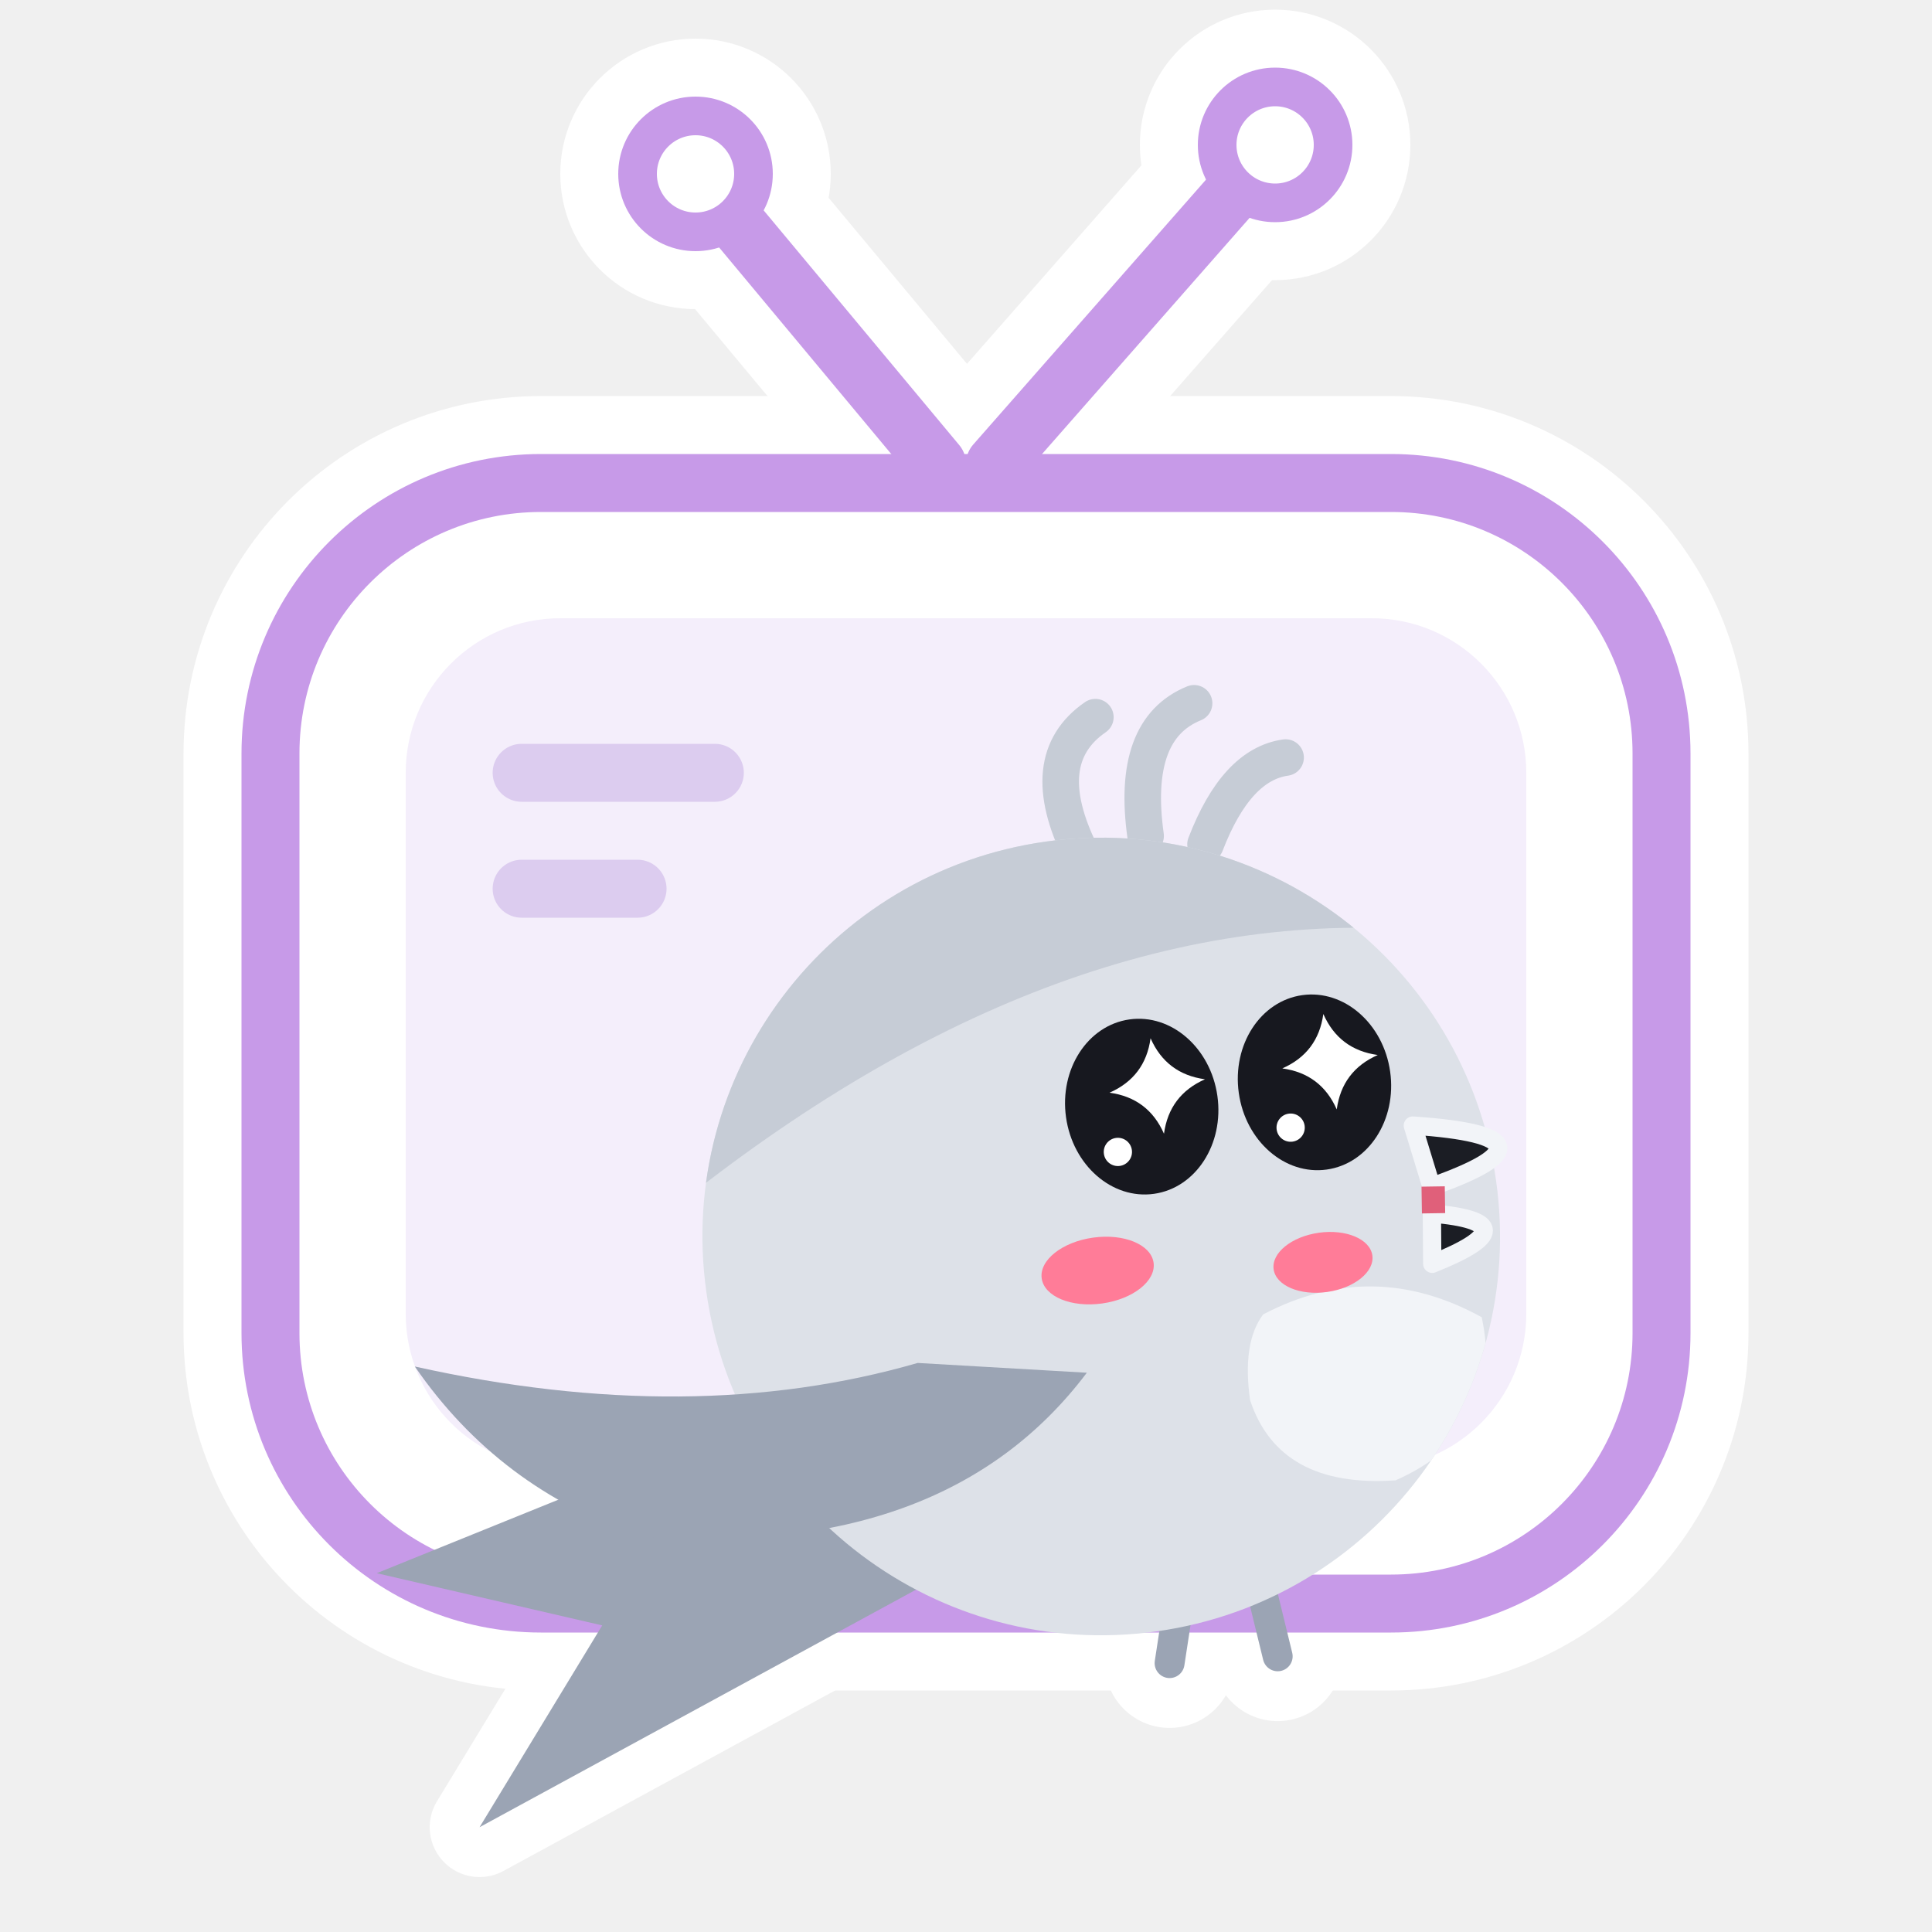
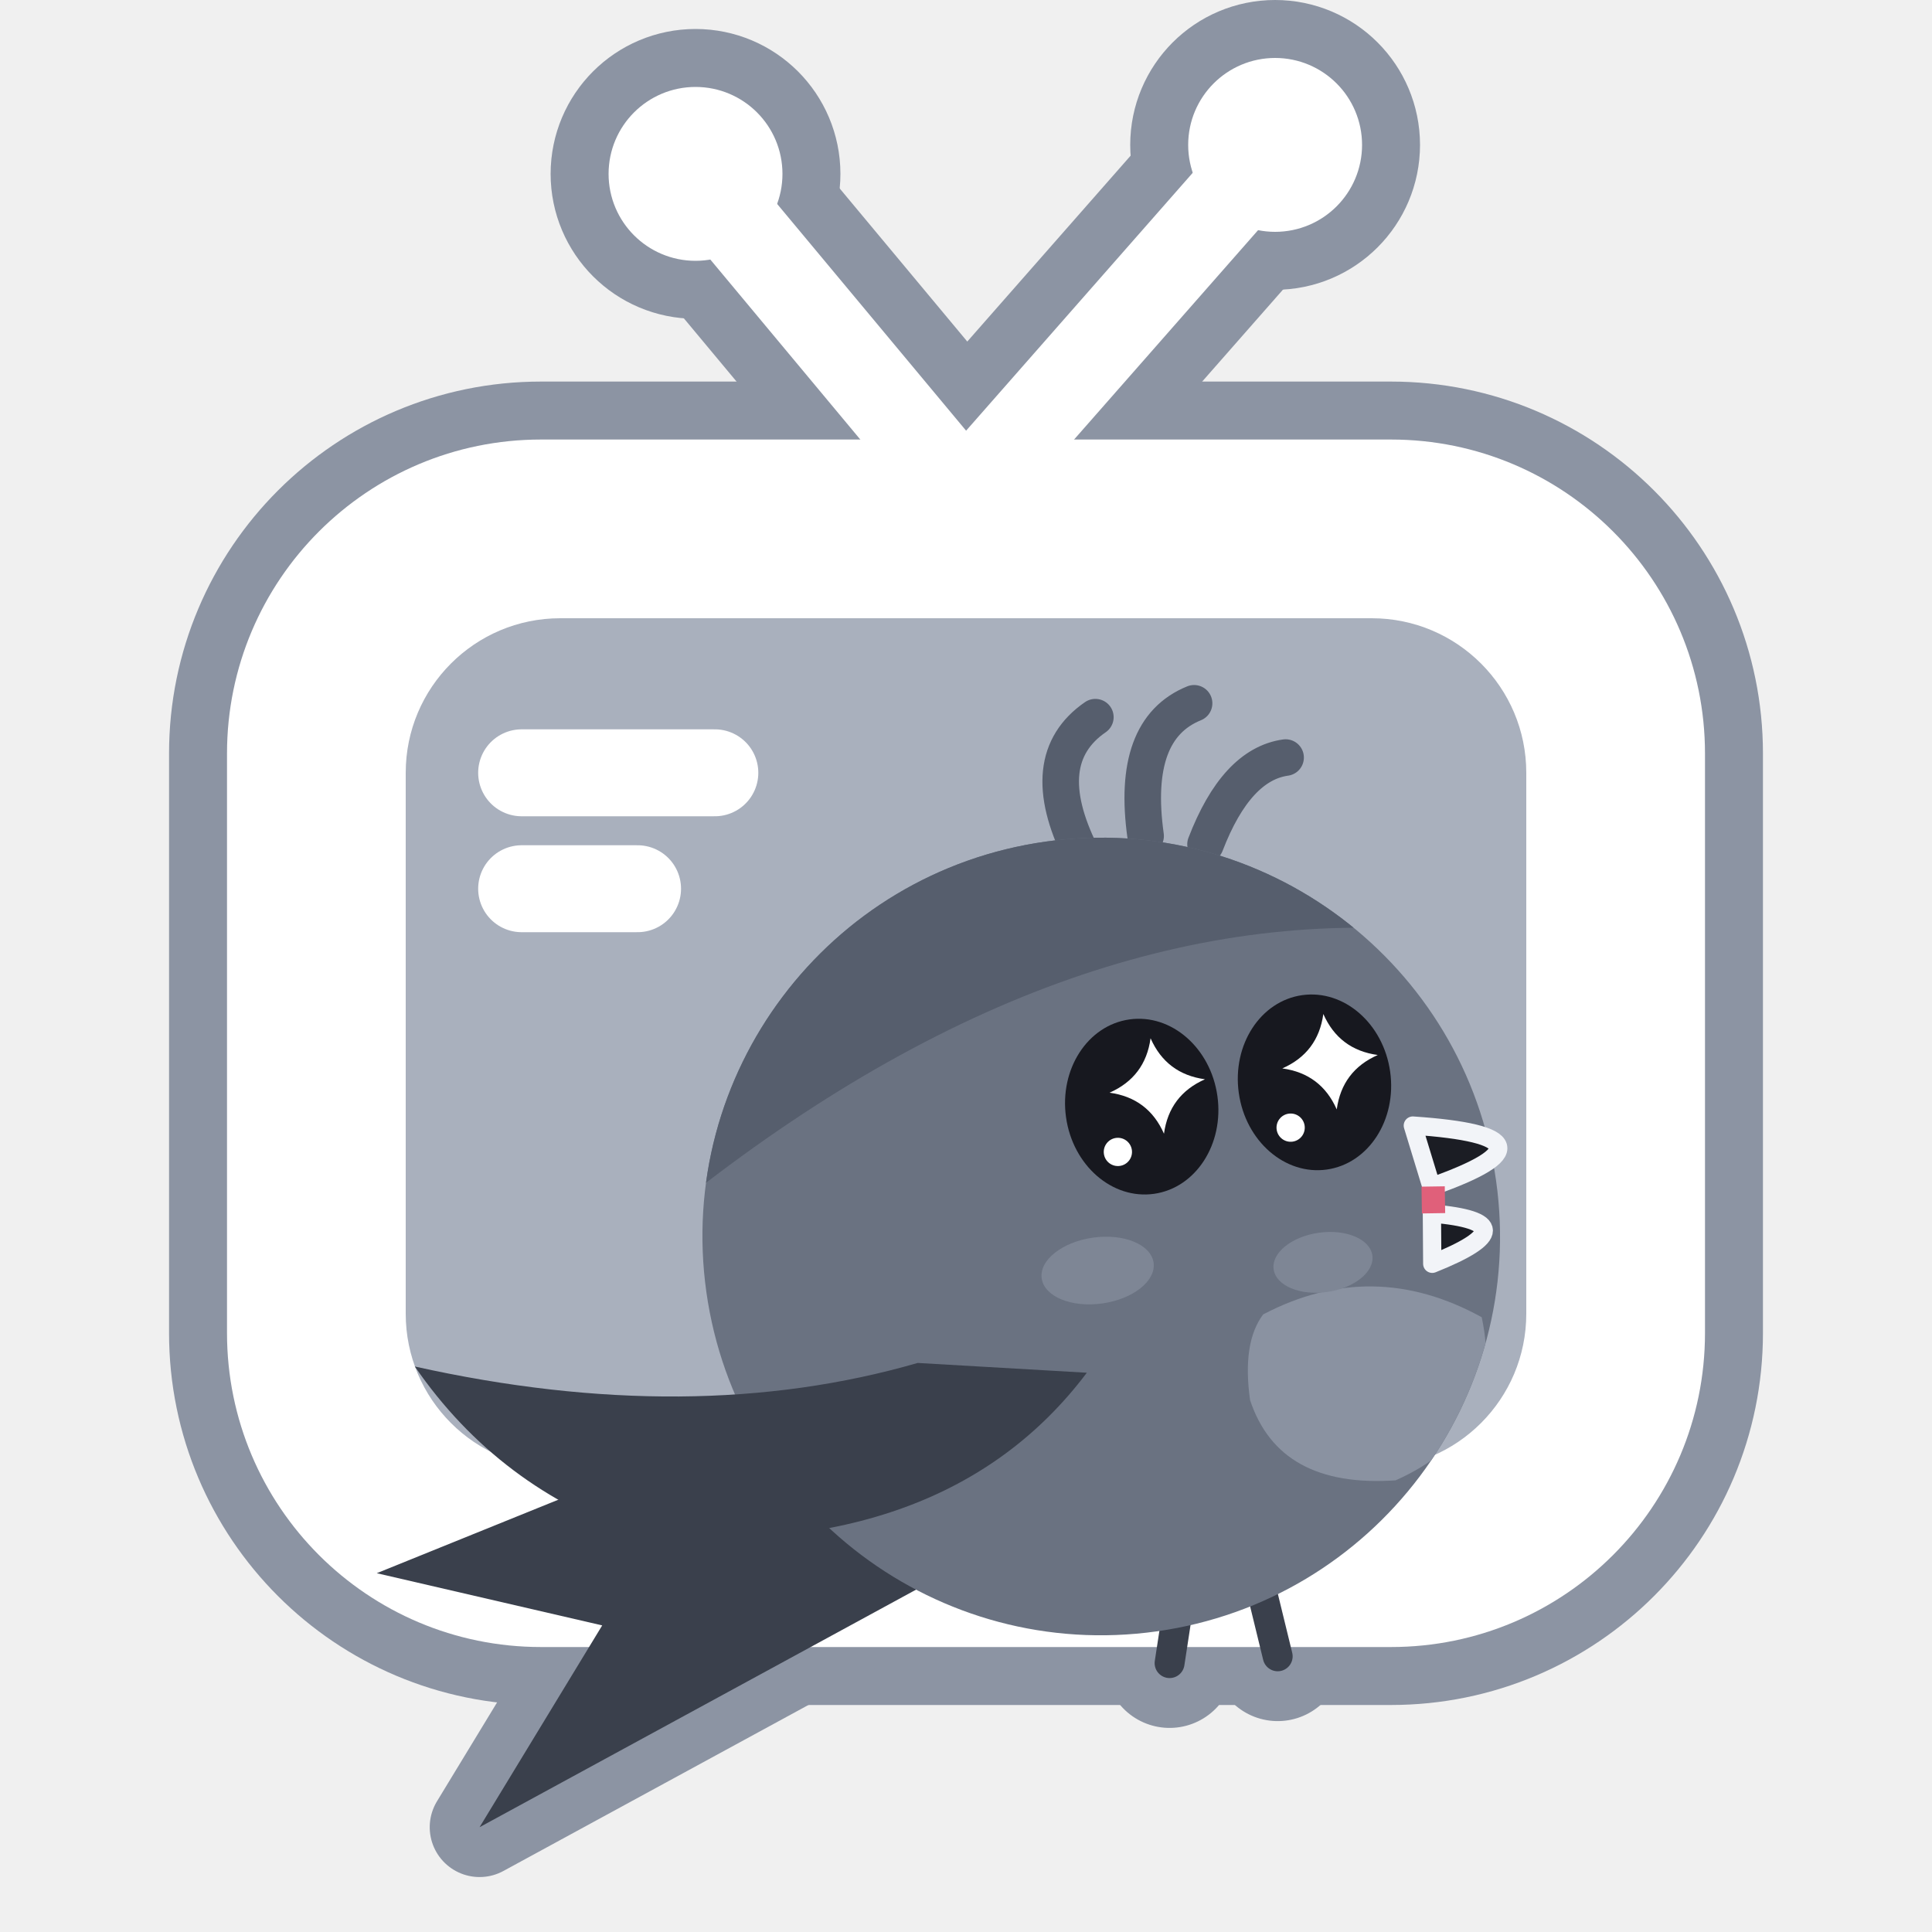
<svg xmlns="http://www.w3.org/2000/svg" viewBox="0 0 100 100" width="1024" height="1024">
  <g>
-     <path d="M48.5 24 L36 9 M51.5 24 L66 7.5" stroke="#FFFFFF" stroke-width="9" stroke-linecap="round" />
-     <circle cx="36" cy="9" r="3" fill="#FFFFFF" stroke="#FFFFFF" stroke-width="8" />
-     <circle cx="66" cy="7.5" r="3" fill="#FFFFFF" stroke="#FFFFFF" stroke-width="8" />
-     <rect x="14" y="25" width="72" height="58" rx="14" fill="#FFFFFF" stroke="#FFFFFF" stroke-width="9" />
-     <rect x="21" y="32" width="58" height="44" rx="8" fill="#FFFFFF" stroke="#FFFFFF" stroke-width="6" stroke-linejoin="round" />
-     <path d="M27 40 L37 40 M27 46 L33 46" stroke="#FFFFFF" stroke-width="9" stroke-linecap="round" />
+     <path d="M48.5 24 L36 9 M51.5 24 L66 7.5" stroke="#8C94A3" stroke-width="10.5" stroke-linecap="round" />
+     <circle cx="36" cy="9" r="3" fill="#8C94A3" stroke="#8C94A3" stroke-width="9" />
+     <circle cx="66" cy="7.5" r="3" fill="#8C94A3" stroke="#8C94A3" stroke-width="9" />
+     <rect x="14" y="25" width="72" height="58" rx="14" fill="#8C94A3" stroke="#8C94A3" stroke-width="10.5" />
+     <rect x="21" y="32" width="58" height="44" rx="8" fill="#8C94A3" stroke="#8C94A3" stroke-width="6" stroke-linejoin="round" />
+     <path d="M27 40 L37 40 M27 46 L33 46" stroke="#8C94A3" stroke-width="10.5" stroke-linecap="round" />
    <g transform="translate(57 64) rotate(-8) scale(0.86)">
      <defs>
        <clipPath id="wmm">
-           <circle r="24" stroke="#FFFFFF" stroke-width="6" stroke-linejoin="round" />
+           <circle r="24" stroke="#8C94A3" stroke-width="6" stroke-linejoin="round" />
        </clipPath>
      </defs>
-       <path d="M-14 6 L-46 14 L-33 19 L-42 30 L-10 18 Z" fill="#FFFFFF" stroke="#FFFFFF" stroke-width="6" stroke-linejoin="round" />
-       <path d="M2 21 l-1.5 5 M6.5 21.5 l0.5 5" fill="none" stroke="#FFFFFF" stroke-width="7.8" stroke-linecap="round" />
-       <path d="M2 -23 Q0 -29 4 -31 M6 -23.5 Q6 -30 10 -31 M9.5 -22.5 Q12 -27 15 -27" fill="none" stroke="#FFFFFF" stroke-width="8.2" stroke-linecap="round" />
-       <circle r="24" fill="#FFFFFF" stroke="#FFFFFF" stroke-width="6" stroke-linejoin="round" />
+       <path d="M-14 6 L-46 14 L-33 19 L-42 30 L-10 18 Z" fill="#8C94A3" stroke="#8C94A3" stroke-width="6" stroke-linejoin="round" />
+       <path d="M2 21 l-1.5 5 M6.5 21.5 l0.5 5" fill="none" stroke="#8C94A3" stroke-width="7.8" stroke-linecap="round" />
+       <path d="M2 -23 Q0 -29 4 -31 M6 -23.5 Q6 -30 10 -31 M9.5 -22.5 Q12 -27 15 -27" fill="none" stroke="#8C94A3" stroke-width="8.2" stroke-linecap="round" />
+       <circle r="24" fill="#8C94A3" stroke="#8C94A3" stroke-width="6" stroke-linejoin="round" />
      <g clip-path="url(#wmm)">
-         <path d="M-24 -24 L24 -24 L24 -15 Q2 -21 -24 -6 Z" fill="#FFFFFF" stroke="#FFFFFF" stroke-width="6" stroke-linejoin="round" />
-         <path d="M-26 0 Q-23 15 -8 25 L-14 30 L-32 10 Z" fill="#FFFFFF" stroke="#FFFFFF" stroke-width="6" stroke-linejoin="round" />
-         <path d="M9 6 Q16 3.5 22 8 Q22.5 15 15.5 17 Q8.5 16.5 7.5 11 Q7.5 7.5 9 6 Z" fill="#FFFFFF" stroke="#FFFFFF" stroke-width="6" stroke-linejoin="round" />
+         <path d="M-24 -24 L24 -24 L24 -15 Q2 -21 -24 -6 Z" fill="#8C94A3" stroke="#8C94A3" stroke-width="6" stroke-linejoin="round" />
+         <path d="M-26 0 Q-23 15 -8 25 L-14 30 L-32 10 Z" fill="#8C94A3" stroke="#8C94A3" stroke-width="6" stroke-linejoin="round" />
+         <path d="M9 6 Q16 3.5 22 8 Q22.5 15 15.5 17 Q8.5 16.5 7.5 11 Q7.5 7.5 9 6 Z" fill="#8C94A3" stroke="#8C94A3" stroke-width="6" stroke-linejoin="round" />
      </g>
-       <path d="M-2 8 Q-12 18 -30 14 Q-38 10 -42 2 Q-26 8 -12 6 Z" fill="#FFFFFF" stroke="#FFFFFF" stroke-width="6" stroke-linejoin="round" />
-       <ellipse cx="3.5" cy="-7.4" rx="4.6" ry="5.3" fill="#FFFFFF" stroke="#FFFFFF" stroke-width="6" stroke-linejoin="round" />
-       <path d="M4.6 -11.4 Q5.24 -9.14 7.5 -8.5 Q5.24 -7.86 4.6 -5.6 Q3.96 -7.86 1.7 -8.5 Q3.96 -9.14 4.6 -11.4 Z" fill="#FFFFFF" stroke="#FFFFFF" stroke-width="6" stroke-linejoin="round" />
-       <circle cx="1.7" cy="-4.9" r="0.85" fill="#FFFFFF" stroke="#FFFFFF" stroke-width="6" stroke-linejoin="round" />
-       <ellipse cx="14" cy="-7.4" rx="4.6" ry="5.3" fill="#FFFFFF" stroke="#FFFFFF" stroke-width="6" stroke-linejoin="round" />
-       <path d="M15.1 -11.4 Q15.74 -9.14 18.0 -8.5 Q15.74 -7.86 15.1 -5.6 Q14.46 -7.86 12.2 -8.5 Q14.46 -9.14 15.1 -11.4 Z" fill="#FFFFFF" stroke="#FFFFFF" stroke-width="6" stroke-linejoin="round" />
-       <circle cx="12.2" cy="-4.9" r="0.85" fill="#FFFFFF" stroke="#FFFFFF" stroke-width="6" stroke-linejoin="round" />
-       <path d="M19.5 -4 Q29 -2 20.1 -0.2 Z" fill="#FFFFFF" stroke="#FFFFFF" stroke-width="7.1" stroke-linejoin="round" />
-       <path d="M19.9 1.4 Q26 2.8 19.5 4.4 Z" fill="#FFFFFF" stroke="#FFFFFF" stroke-width="7.1" stroke-linejoin="round" />
-       <path d="M20.2 -0.2 L20 1.4" stroke="#FFFFFF" stroke-width="7.4" />
-       <ellipse cx="-0.5" cy="2" rx="3.4" ry="2" fill="#FFFFFF" stroke="#FFFFFF" stroke-width="6" stroke-linejoin="round" />
-       <ellipse cx="13" cy="3.4" rx="3" ry="1.8" fill="#FFFFFF" stroke="#FFFFFF" stroke-width="6" stroke-linejoin="round" />
+       <path d="M-2 8 Q-12 18 -30 14 Q-38 10 -42 2 Q-26 8 -12 6 Z" fill="#8C94A3" stroke="#8C94A3" stroke-width="6" stroke-linejoin="round" />
+       <ellipse cx="3.5" cy="-7.4" rx="4.6" ry="5.3" fill="#8C94A3" stroke="#8C94A3" stroke-width="6" stroke-linejoin="round" />
+       <path d="M4.6 -11.4 Q5.24 -9.14 7.5 -8.5 Q5.24 -7.86 4.6 -5.6 Q3.96 -7.86 1.7 -8.5 Q3.96 -9.14 4.6 -11.4 Z" fill="#8C94A3" stroke="#8C94A3" stroke-width="6" stroke-linejoin="round" />
+       <circle cx="1.7" cy="-4.9" r="0.85" fill="#8C94A3" stroke="#8C94A3" stroke-width="6" stroke-linejoin="round" />
+       <ellipse cx="14" cy="-7.4" rx="4.6" ry="5.3" fill="#8C94A3" stroke="#8C94A3" stroke-width="6" stroke-linejoin="round" />
+       <path d="M15.1 -11.4 Q15.74 -9.14 18.0 -8.5 Q15.74 -7.86 15.1 -5.6 Q14.46 -7.86 12.2 -8.5 Q14.46 -9.14 15.1 -11.4 Z" fill="#8C94A3" stroke="#8C94A3" stroke-width="6" stroke-linejoin="round" />
+       <circle cx="12.2" cy="-4.9" r="0.85" fill="#8C94A3" stroke="#8C94A3" stroke-width="6" stroke-linejoin="round" />
+       <path d="M19.5 -4 Q29 -2 20.1 -0.2 Z" fill="#8C94A3" stroke="#8C94A3" stroke-width="7.1" stroke-linejoin="round" />
+       <path d="M19.9 1.4 Q26 2.8 19.5 4.4 Z" fill="#8C94A3" stroke="#8C94A3" stroke-width="7.1" stroke-linejoin="round" />
+       <path d="M20.2 -0.2 L20 1.4" stroke="#8C94A3" stroke-width="7.4" />
+       <ellipse cx="-0.5" cy="2" rx="3.4" ry="2" fill="#8C94A3" stroke="#8C94A3" stroke-width="6" stroke-linejoin="round" />
+       <ellipse cx="13" cy="3.4" rx="3" ry="1.8" fill="#8C94A3" stroke="#8C94A3" stroke-width="6" stroke-linejoin="round" />
    </g>
  </g>
-   <path d="M48.5 24 L36 9 M51.5 24 L66 7.5" stroke="#C79AE8" stroke-width="3" stroke-linecap="round" />
-   <circle cx="36" cy="9" r="3" fill="#FFFFFF" stroke="#C79AE8" stroke-width="2" />
-   <circle cx="66" cy="7.5" r="3" fill="#FFFFFF" stroke="#C79AE8" stroke-width="2" />
-   <rect x="14" y="25" width="72" height="58" rx="14" fill="#FFFFFF" stroke="#C79AE8" stroke-width="3" />
-   <rect x="21" y="32" width="58" height="44" rx="8" fill="#F4EEFB" />
-   <path d="M27 40 L37 40 M27 46 L33 46" stroke="#DCCCEF" stroke-width="3" stroke-linecap="round" />
+   <path d="M48.5 24 L36 9 M51.5 24 L66 7.5" stroke="#FFFFFF" stroke-width="4.5" stroke-linecap="round" />
+   <circle cx="36" cy="9" r="3" fill="#FFFFFF" stroke="#FFFFFF" stroke-width="3" />
+   <circle cx="66" cy="7.5" r="3" fill="#FFFFFF" stroke="#FFFFFF" stroke-width="3" />
+   <rect x="14" y="25" width="72" height="58" rx="14" fill="#FFFFFF" stroke="#FFFFFF" stroke-width="4.5" />
+   <rect x="21" y="32" width="58" height="44" rx="8" fill="#A9B0BD" />
+   <path d="M27 40 L37 40 M27 46 L33 46" stroke="#FFFFFF" stroke-width="4.5" stroke-linecap="round" />
  <g transform="translate(57 64) rotate(-8) scale(0.86)">
    <defs>
      <clipPath id="bmm">
        <circle r="24" />
      </clipPath>
    </defs>
-     <path d="M-14 6 L-46 14 L-33 19 L-42 30 L-10 18 Z" fill="#9BA4B4" />
-     <path d="M2 21 l-1.5 5 M6.5 21.5 l0.5 5" fill="none" stroke="#9BA4B4" stroke-width="1.8" stroke-linecap="round" />
-     <path d="M2 -23 Q0 -29 4 -31 M6 -23.5 Q6 -30 10 -31 M9.5 -22.5 Q12 -27 15 -27" fill="none" stroke="#C6CCD6" stroke-width="2.2" stroke-linecap="round" />
-     <circle r="24" fill="#DDE1E8" />
+     <path d="M-14 6 L-46 14 L-33 19 L-42 30 L-10 18 Z" fill="#3A404C" />
+     <path d="M2 21 l-1.5 5 M6.5 21.5 l0.5 5" fill="none" stroke="#3A404C" stroke-width="1.8" stroke-linecap="round" />
+     <path d="M2 -23 Q0 -29 4 -31 M6 -23.5 Q6 -30 10 -31 M9.5 -22.5 Q12 -27 15 -27" fill="none" stroke="#565E6D" stroke-width="2.2" stroke-linecap="round" />
+     <circle r="24" fill="#6A7281" />
    <g clip-path="url(#bmm)">
-       <path d="M-24 -24 L24 -24 L24 -15 Q2 -21 -24 -6 Z" fill="#C6CCD6" />
-       <path d="M-26 0 Q-23 15 -8 25 L-14 30 L-32 10 Z" fill="#FFFFFF" />
-       <path d="M9 6 Q16 3.5 22 8 Q22.5 15 15.5 17 Q8.5 16.5 7.5 11 Q7.5 7.5 9 6 Z" fill="#F2F4F8" />
+       <path d="M-24 -24 L24 -24 L24 -15 Q2 -21 -24 -6 Z" fill="#565E6D" />
+       <path d="M-26 0 Q-23 15 -8 25 L-14 30 L-32 10 Z" fill="#848C9B" />
+       <path d="M9 6 Q16 3.5 22 8 Q22.5 15 15.5 17 Q8.5 16.5 7.5 11 Q7.5 7.5 9 6 Z" fill="#8A92A1" />
    </g>
-     <path d="M-2 8 Q-12 18 -30 14 Q-38 10 -42 2 Q-26 8 -12 6 Z" fill="#9BA4B4" />
+     <path d="M-2 8 Q-12 18 -30 14 Q-38 10 -42 2 Q-26 8 -12 6 Z" fill="#3A404C" />
    <ellipse cx="3.5" cy="-7.4" rx="4.6" ry="5.3" fill="#17181F" />
    <path d="M4.6 -11.4 Q5.24 -9.14 7.5 -8.5 Q5.24 -7.86 4.6 -5.6 Q3.96 -7.86 1.7 -8.5 Q3.96 -9.14 4.6 -11.4 Z" fill="#FFFFFF" />
    <circle cx="1.7" cy="-4.9" r="0.85" fill="#FFFFFF" />
    <ellipse cx="14" cy="-7.4" rx="4.6" ry="5.3" fill="#17181F" />
    <path d="M15.1 -11.4 Q15.74 -9.14 18.0 -8.5 Q15.74 -7.86 15.1 -5.6 Q14.46 -7.86 12.2 -8.5 Q14.46 -9.14 15.1 -11.4 Z" fill="#FFFFFF" />
    <circle cx="12.2" cy="-4.9" r="0.85" fill="#FFFFFF" />
    <path d="M19.5 -4 Q29 -2 20.1 -0.2 Z" fill="#1B1D24" stroke="#F2F4F8" stroke-width="1.1" stroke-linejoin="round" />
    <path d="M19.9 1.4 Q26 2.8 19.5 4.4 Z" fill="#1B1D24" stroke="#F2F4F8" stroke-width="1.1" stroke-linejoin="round" />
    <path d="M20.2 -0.2 L20 1.4" stroke="#E0607A" stroke-width="1.4" />
-     <ellipse cx="-0.5" cy="2" rx="3.4" ry="2" fill="#FF7C98" />
-     <ellipse cx="13" cy="3.4" rx="3" ry="1.8" fill="#FF7C98" />
+     <ellipse cx="-0.5" cy="2" rx="3.4" ry="2" fill="#7E8695" />
+     <ellipse cx="13" cy="3.4" rx="3" ry="1.8" fill="#7E8695" />
  </g>
</svg>
